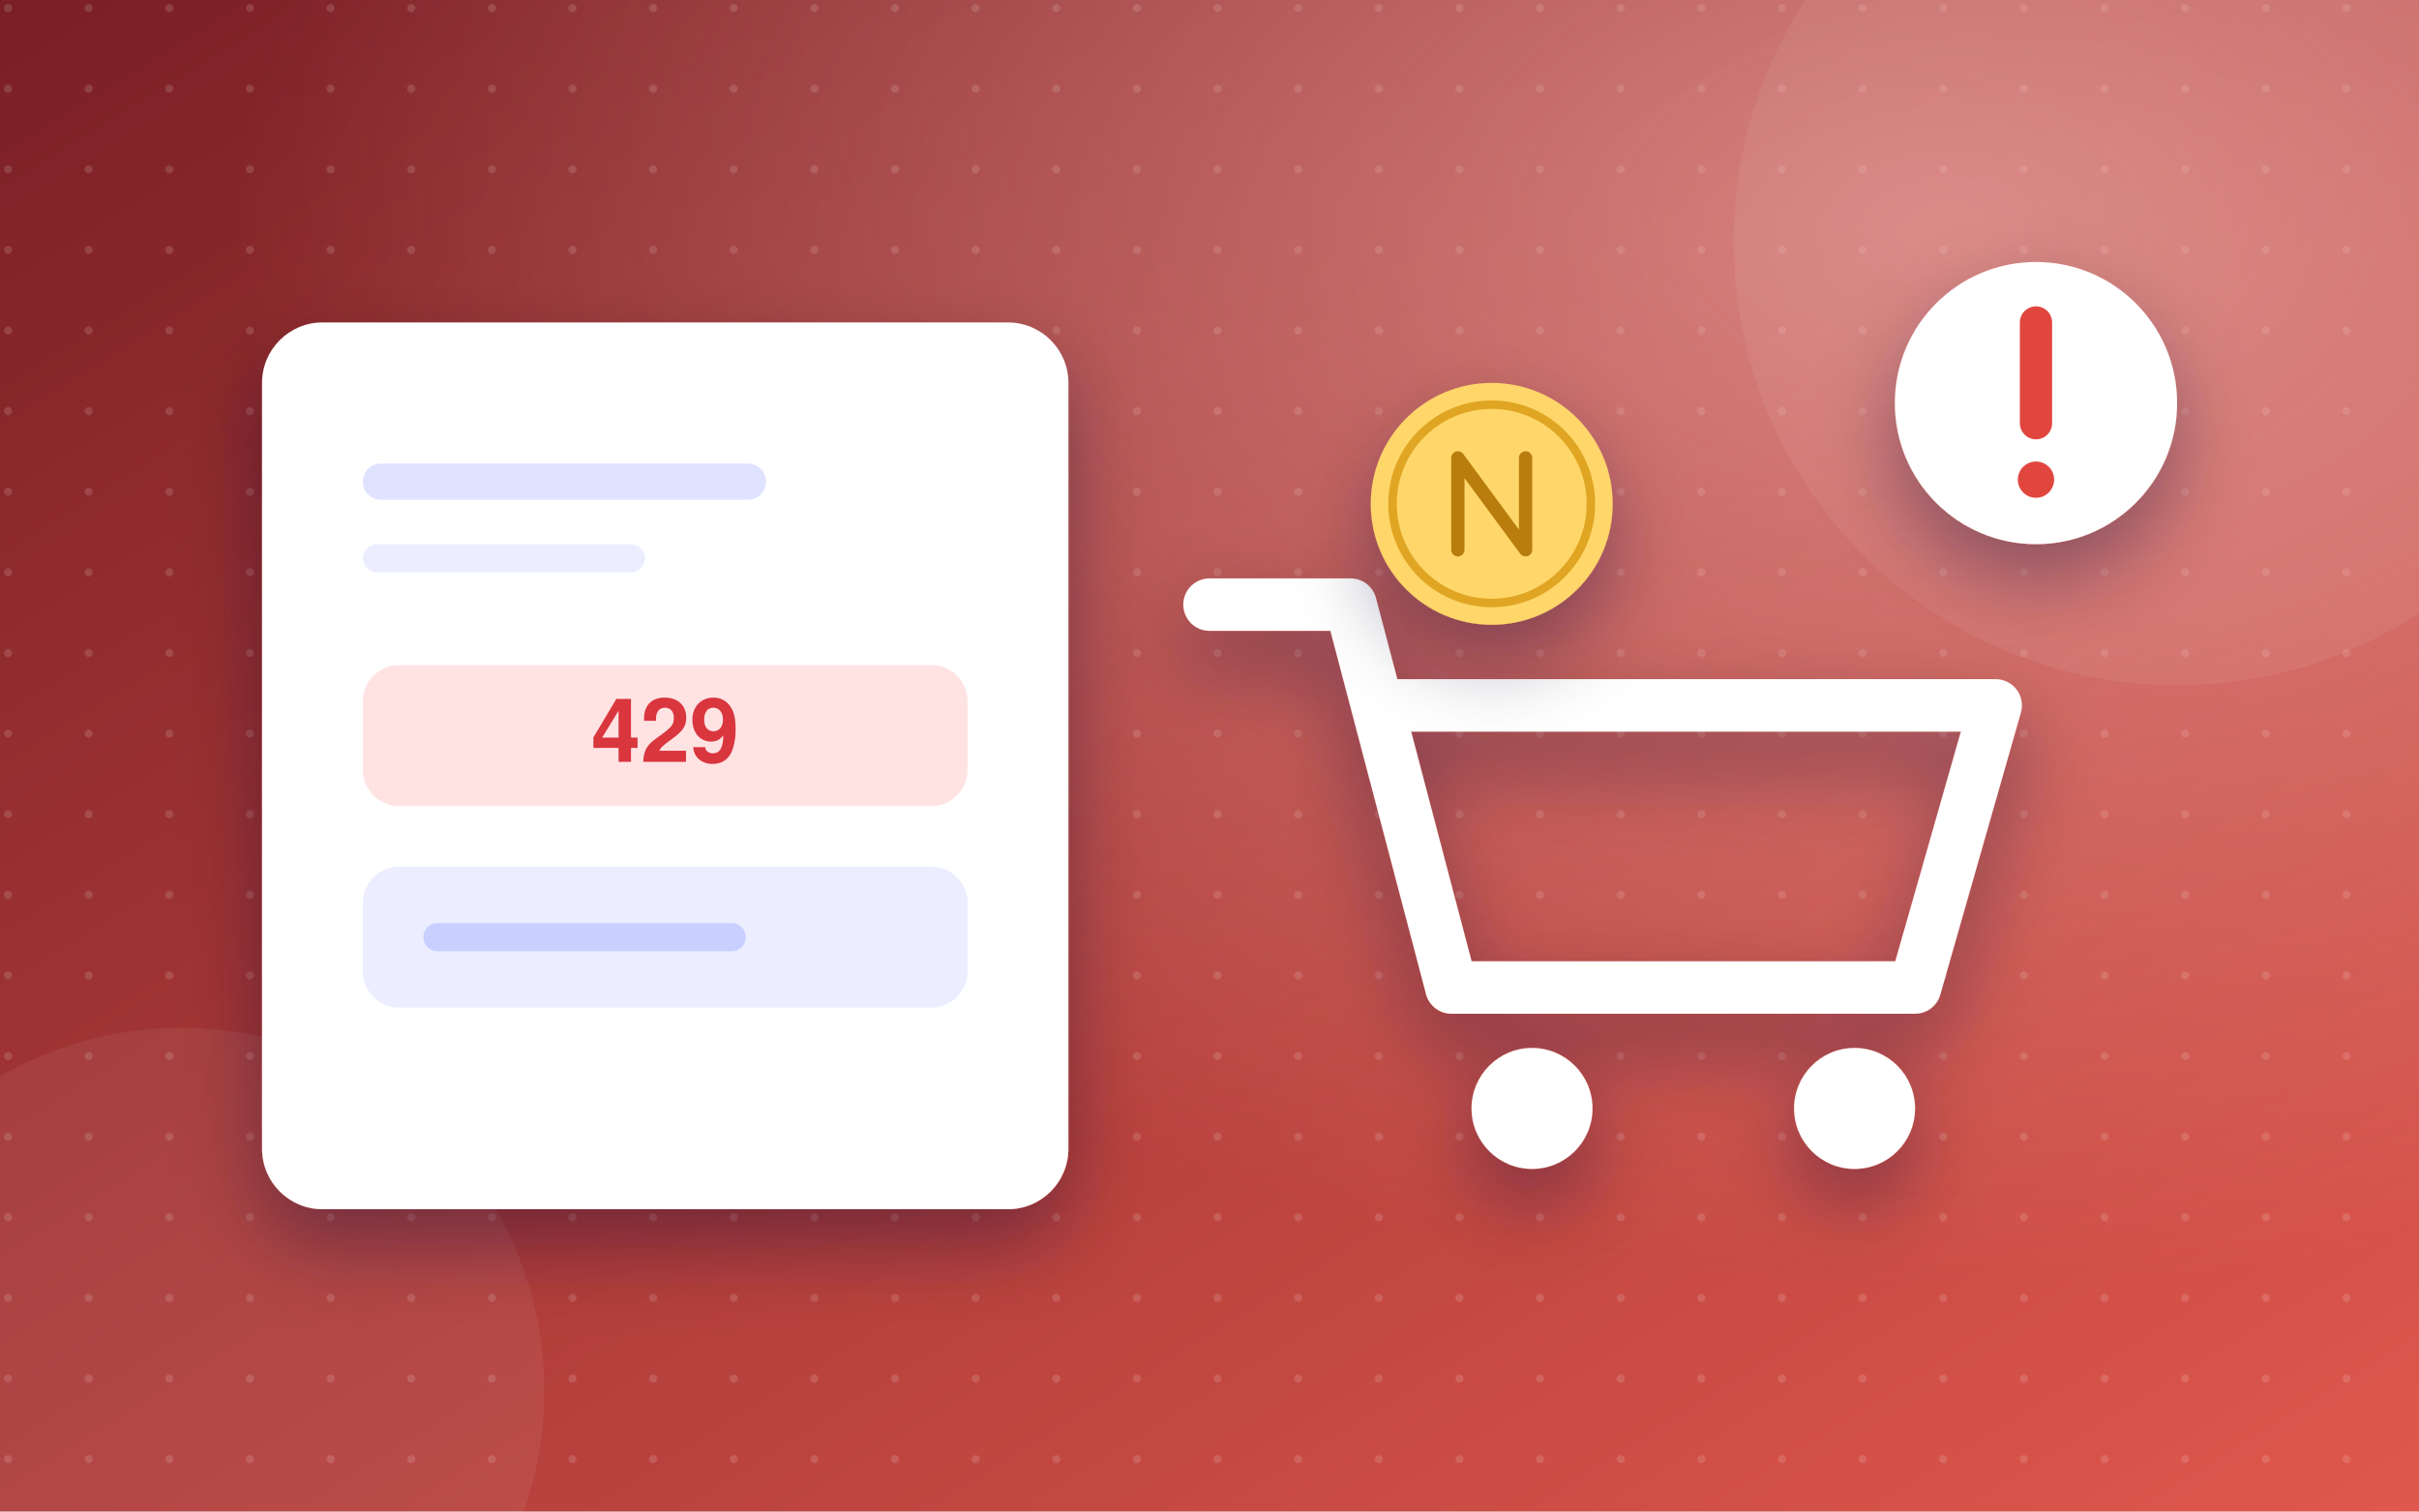
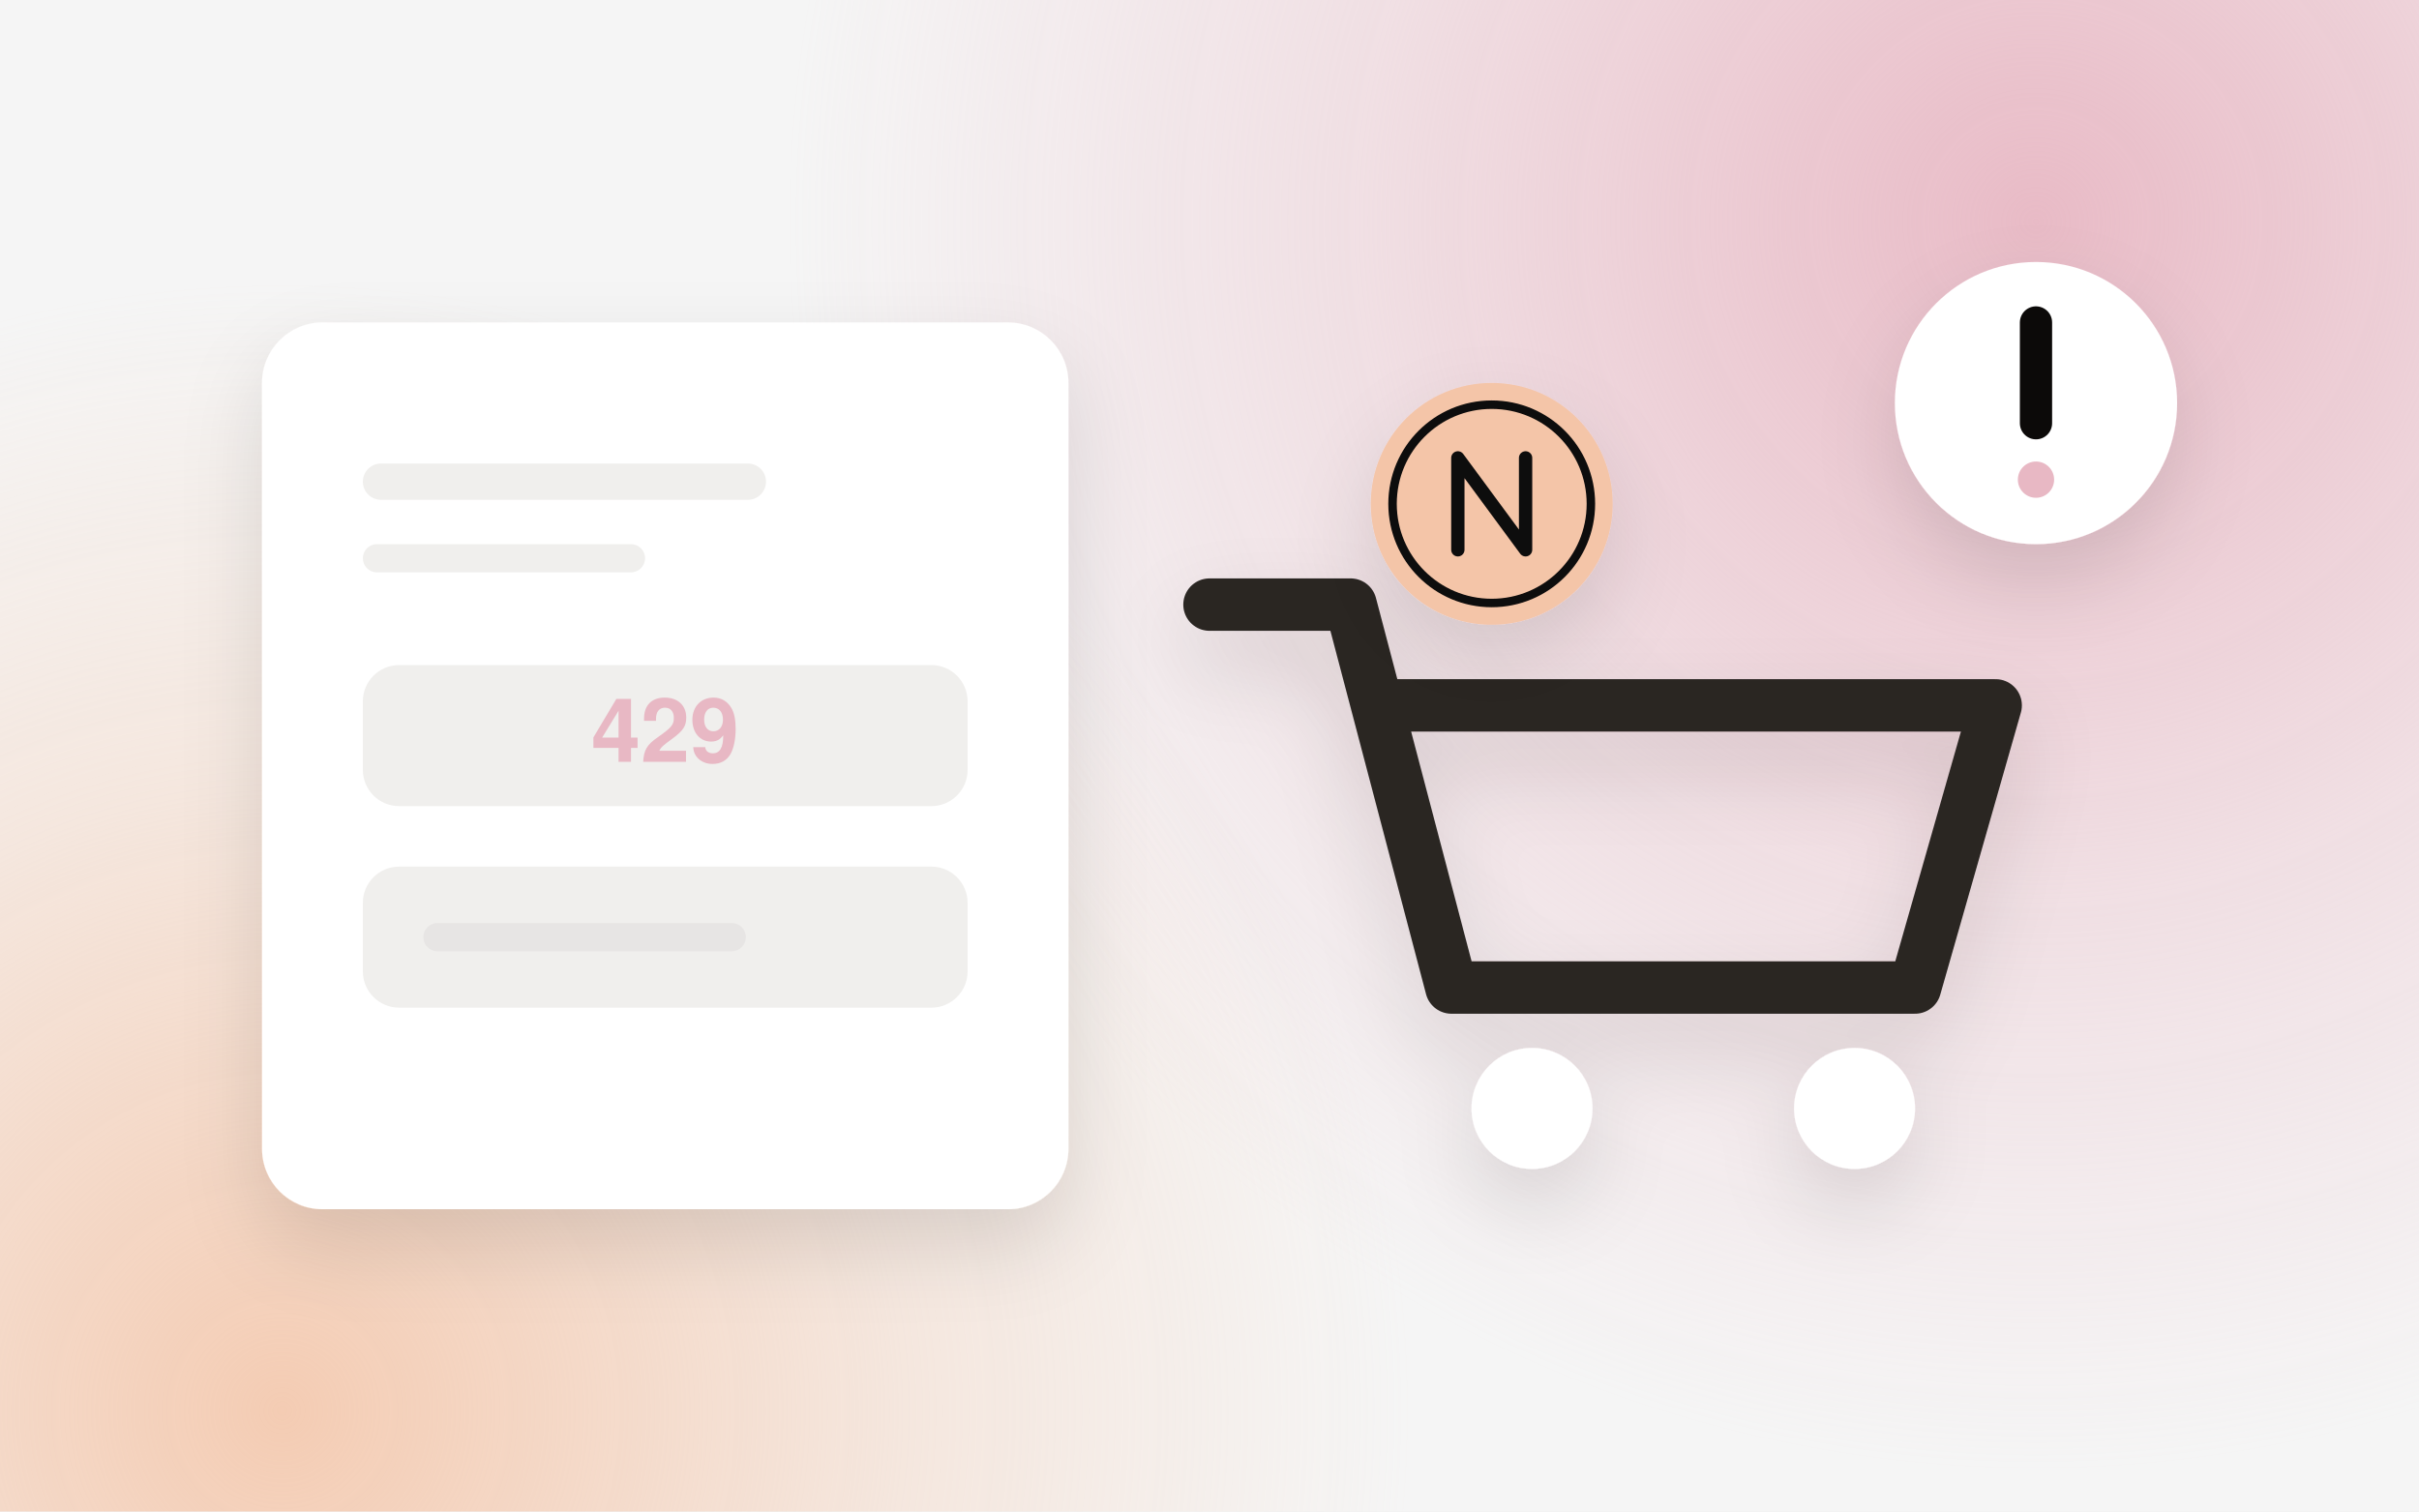
<svg xmlns="http://www.w3.org/2000/svg" viewBox="0 0 1200 750" width="1200" height="750">
  <defs>
-     <linearGradient id="bg7" x1="0" y1="0" x2="1" y2="1">
-       <stop offset="0" stop-color="#7a1f25" />
-       <stop offset="1" stop-color="#e0584d" />
-     </linearGradient>
-     <radialGradient id="gl7" cx=".8" cy=".15" r=".7">
-       <stop offset="0" stop-color="#ffc2bd" stop-opacity=".55" />
-       <stop offset="1" stop-color="#ffc2bd" stop-opacity="0" />
+     <radialGradient id="bloomA" cx="1010" cy="110" r="620" gradientUnits="userSpaceOnUse">
+       <stop offset="0" stop-color="#e8b8c4" stop-opacity=".95" />
+       <stop offset=".55" stop-color="#e8b8c4" stop-opacity=".35" />
+       <stop offset="1" stop-color="#e8b8c4" stop-opacity="0" />
+     </radialGradient>
+     <radialGradient id="bloomB" cx="140" cy="700" r="560" gradientUnits="userSpaceOnUse">
+       <stop offset="0" stop-color="#f4c5a8" stop-opacity=".85" />
+       <stop offset=".55" stop-color="#f4c5a8" stop-opacity=".3" />
+       <stop offset="1" stop-color="#f4c5a8" stop-opacity="0" />
    </radialGradient>
    <filter id="sh" x="-60%" y="-60%" width="220%" height="240%">
-       <feDropShadow dx="0" dy="18" stdDeviation="20" flood-color="#0b0a33" flood-opacity=".35" />
+       <feDropShadow dx="0" dy="18" stdDeviation="20" flood-color="#0c0a09" flood-opacity=".12" />
    </filter>
-     <pattern id="dots" width="40" height="40" patternUnits="userSpaceOnUse">
-       <circle cx="4" cy="4" r="2" fill="#fff" fill-opacity=".14" />
-     </pattern>
  </defs>
-   <rect width="1200" height="750" fill="url(#bg7)" />
-   <rect width="1200" height="750" fill="url(#dots)" />
-   <rect width="1200" height="750" fill="url(#gl7)" />
-   <circle cx="1080" cy="120" r="220" fill="#fff" fill-opacity=".06" />
-   <circle cx="90" cy="690" r="180" fill="#fff" fill-opacity=".06" />
-   <rect x="130" y="160" width="400" height="440" rx="30" fill="#fff" filter="url(#sh)" />
-   <rect x="180" y="230" width="200" height="18" rx="9.0" fill="#dfe3ff" />
-   <rect x="180" y="270" width="140" height="14" rx="7.0" fill="#eceeff" />
-   <rect x="180" y="330" width="300" height="70" rx="18" fill="#ffe3e3" />
-   <text x="330" y="378" font-size="44" font-weight="800" fill="#d9363e" text-anchor="middle" font-family="Helvetica, Arial, sans-serif">429</text>
-   <rect x="180" y="430" width="300" height="70" rx="18" fill="#eceeff" />
-   <rect x="210" y="458" width="160" height="14" rx="7.0" fill="#c9d0ff" />
+   <rect width="1200" height="750" fill="#f5f5f5" />
+   <rect width="1200" height="750" fill="url(#bloomA)" />
+   <rect width="1200" height="750" fill="url(#bloomB)" />
+   <rect x="130" y="160" width="400" height="440" rx="30" fill="#ffffff" filter="url(#sh)" />
+   <rect x="180" y="230" width="200" height="18" rx="9.0" fill="#f0efed" />
+   <rect x="180" y="270" width="140" height="14" rx="7.0" fill="#f0efed" />
+   <rect x="180" y="330" width="300" height="70" rx="18" fill="#f0efed" />
+   <text x="330" y="378" font-size="44" font-weight="800" fill="#e8b8c4" text-anchor="middle" font-family="Helvetica, Arial, sans-serif">429</text>
+   <rect x="180" y="430" width="300" height="70" rx="18" fill="#f0efed" />
+   <rect x="210" y="458" width="160" height="14" rx="7.0" fill="#e7e5e4" />
  <g filter="url(#sh)" transform="translate(600 300) scale(1.0)">
-     <path d="M0 0 h70 l50 190 h230 l40 -140 h-300" fill="none" stroke="#fff" stroke-width="26" stroke-linecap="round" stroke-linejoin="round" />
-     <circle cx="160" cy="250" r="30" fill="#fff" />
-     <circle cx="320" cy="250" r="30" fill="#fff" />
+     <path d="M0 0 h70 l50 190 h230 l40 -140 h-300" fill="none" stroke="#292524" stroke-width="26" stroke-linecap="round" stroke-linejoin="round" />
+     <circle cx="160" cy="250" r="30" fill="#ffffff" />
+     <circle cx="320" cy="250" r="30" fill="#ffffff" />
  </g>
  <g filter="url(#sh)">
-     <circle cx="740" cy="250" r="60" fill="#ffd66b" />
-     <circle cx="740" cy="250" r="49.2" fill="none" stroke="#e0a520" stroke-width="4.2" />
-     <path d="M723.2 272.8 V227.2 L756.8 272.8 V227.2" fill="none" stroke="#b97d0b" stroke-width="6.6" stroke-linejoin="round" stroke-linecap="round" />
+     <circle cx="740" cy="250" r="60" fill="#f4c5a8" />
+     <circle cx="740" cy="250" r="49.2" fill="none" stroke="#0c0a09" stroke-width="4.2" />
+     <path d="M723.2 272.8 V227.2 L756.8 272.8 V227.2" fill="none" stroke="#0c0a09" stroke-width="6.6" stroke-linejoin="round" stroke-linecap="round" />
  </g>
  <g filter="url(#sh)">
-     <circle cx="1010" cy="200" r="70" fill="#fff" />
+     <circle cx="1010" cy="200" r="70" fill="#ffffff" />
  </g>
-   <path d="M1010 160 v50" stroke="#e0463e" stroke-width="16" stroke-linecap="round" />
-   <circle cx="1010" cy="238" r="9" fill="#e0463e" />
+   <path d="M1010 160 v50" stroke="#0c0a09" stroke-width="16" stroke-linecap="round" />
+   <circle cx="1010" cy="238" r="9" fill="#e8b8c4" />
</svg>
